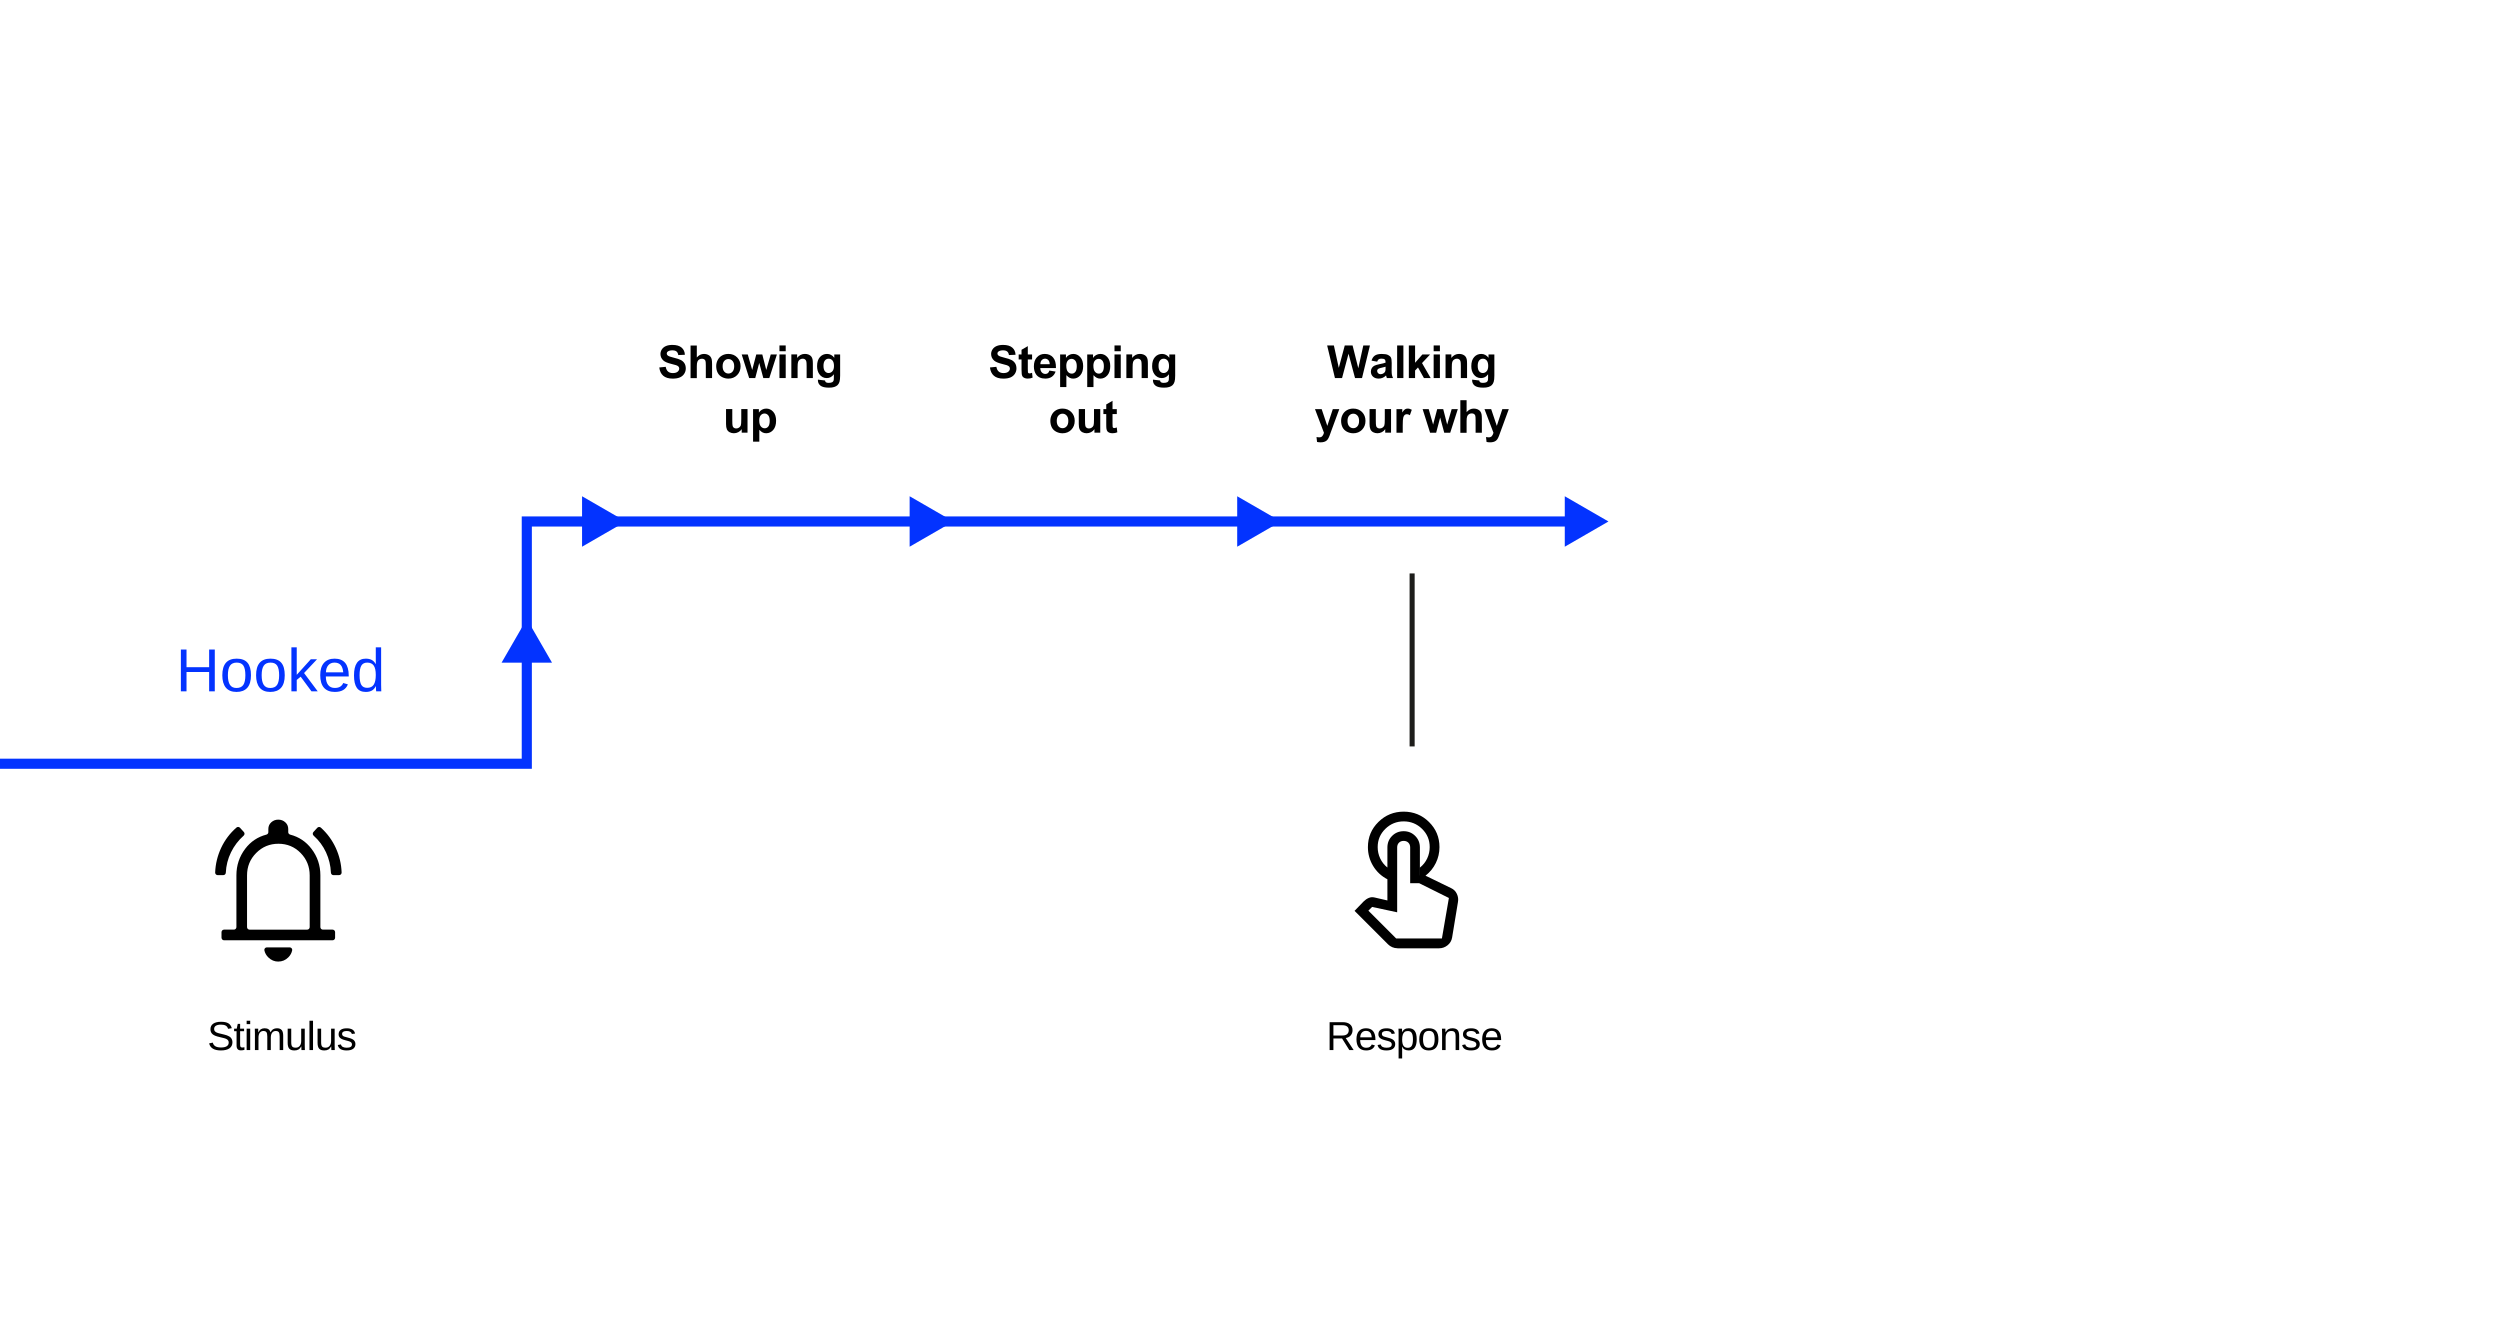
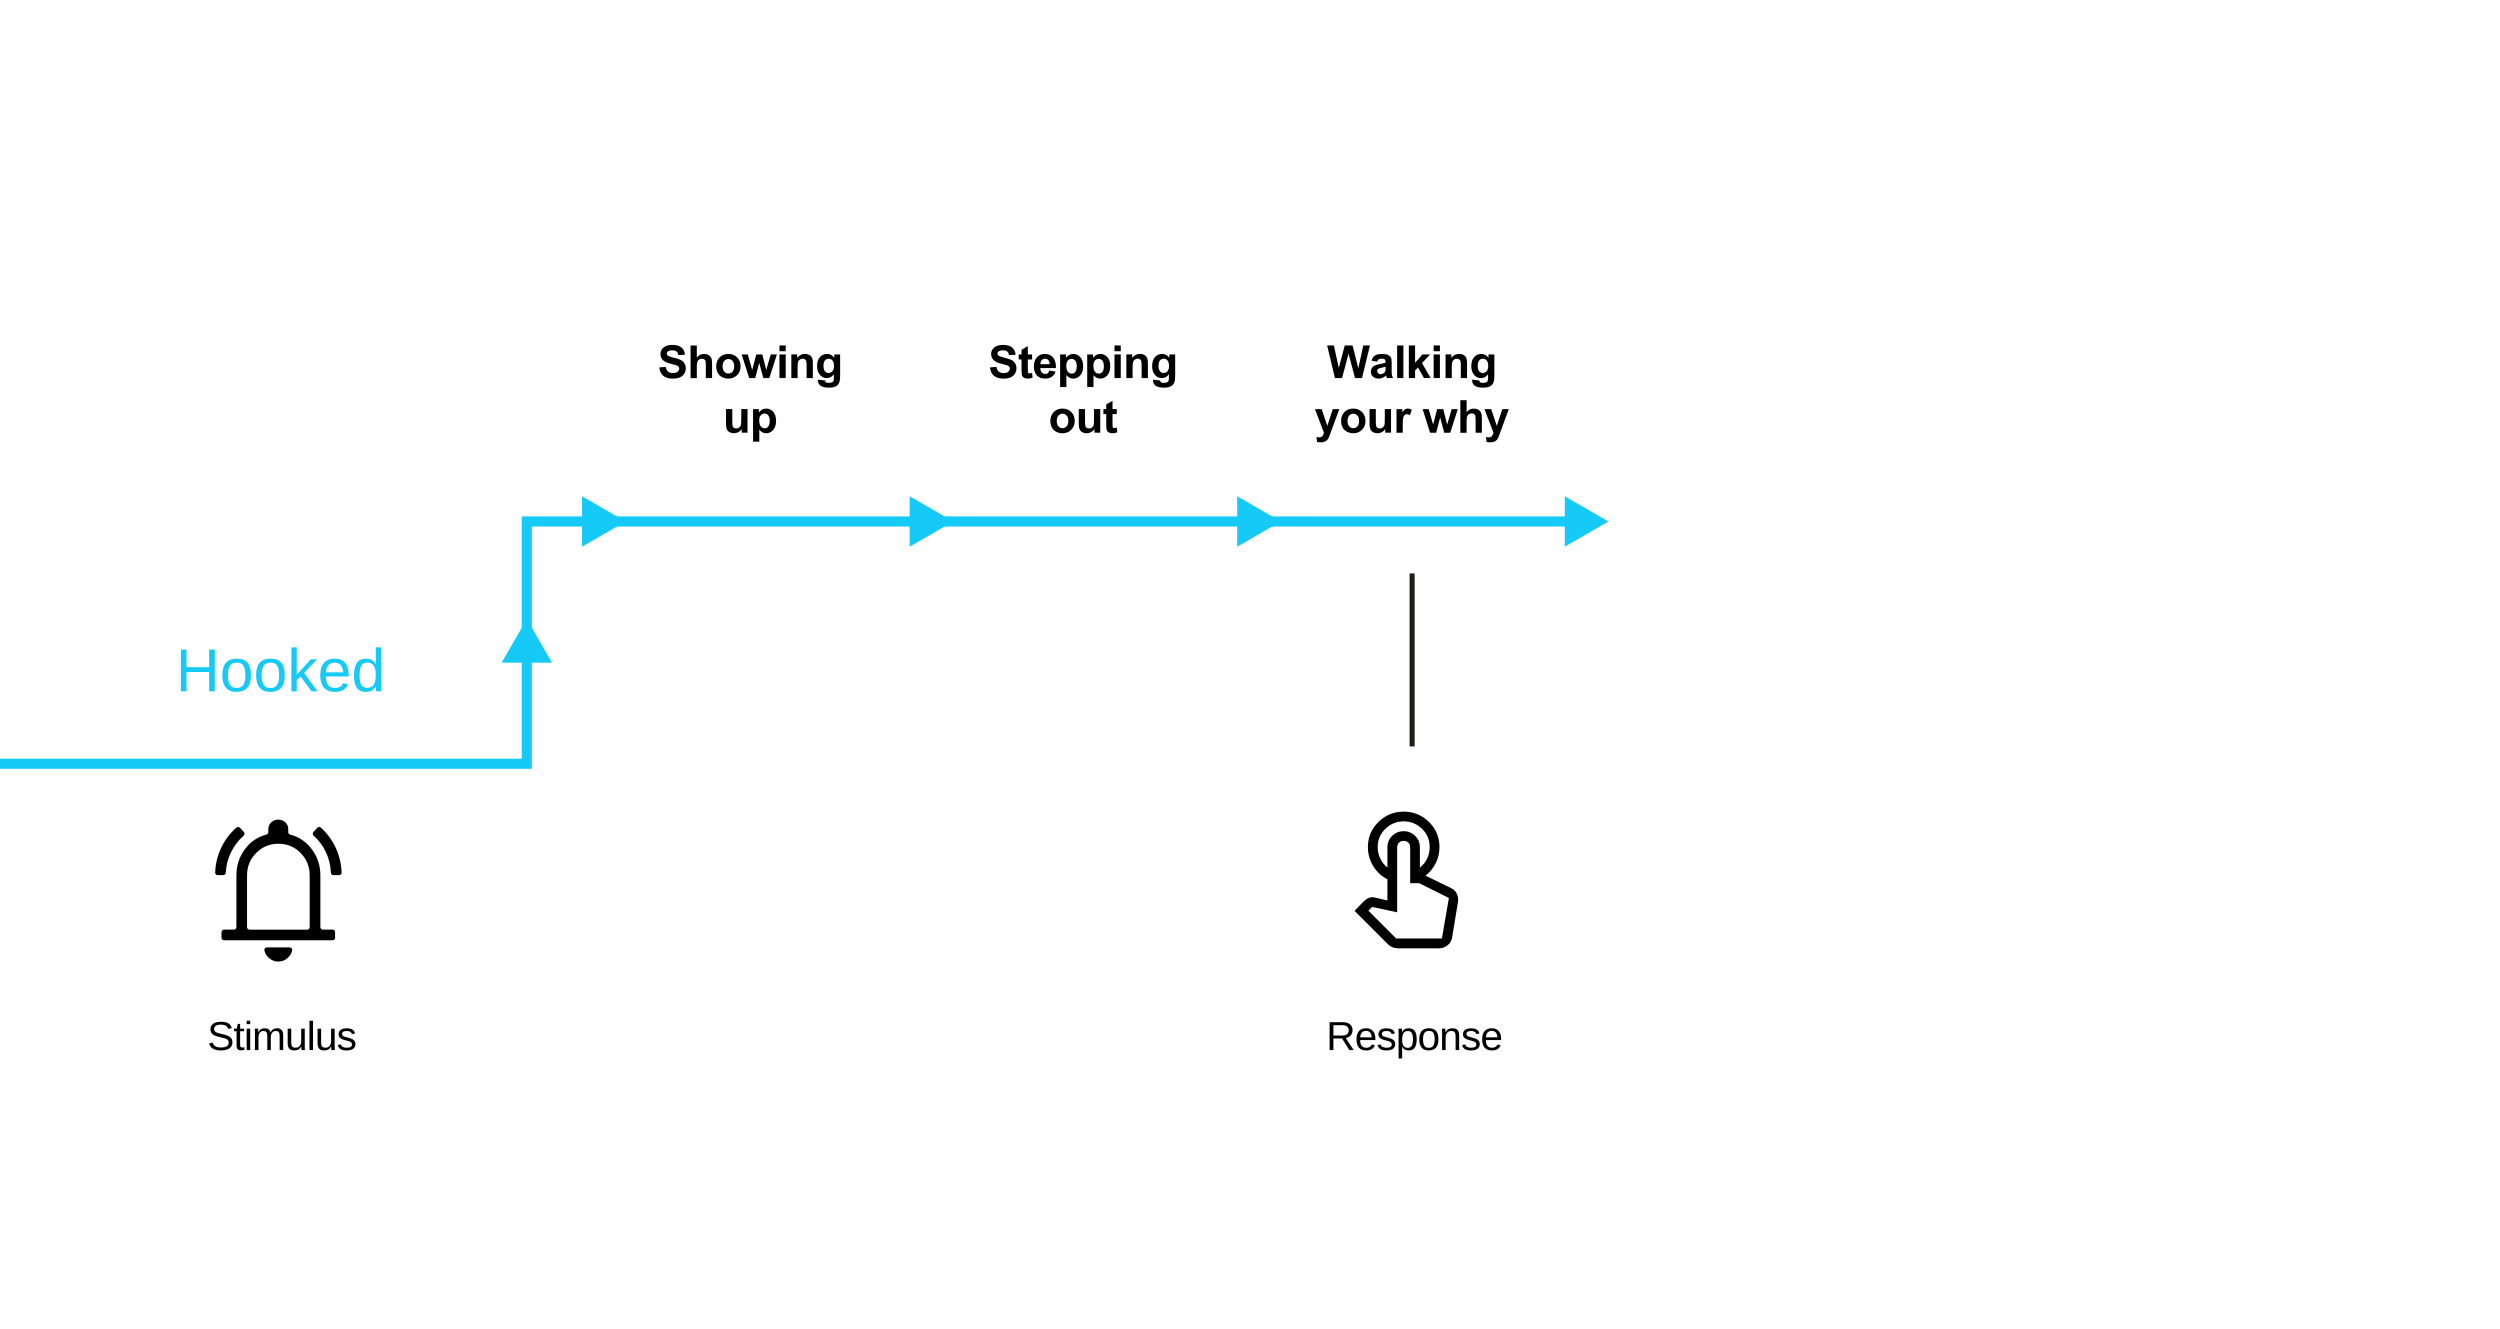
<svg xmlns="http://www.w3.org/2000/svg" id="Ebene_1" data-name="Ebene 1" viewBox="0 0 988 525">
  <defs>
    <style>
      .cls-1 {
        font-size: 16px;
        letter-spacing: -.02em;
      }

      .cls-1, .cls-2 {
        font-family: ArialMT, Arial;
      }

      .cls-2 {
        font-size: 24px;
      }

      .cls-2, .cls-3 {
-         fill: #0333ff;
+         fill: #16CAF7;
      }

      .cls-4 {
        stroke: #1d1d1b;
        stroke-width: 2px;
      }

      .cls-4, .cls-5 {
        fill: none;
        stroke-miterlimit: 10;
      }

      .cls-5 {
-         stroke: #0333ff;
+         stroke: #16CAF7;
        stroke-width: 4px;
      }

      .cls-6, .cls-3 {
        stroke-width: 0px;
      }
    </style>
  </defs>
  <g>
    <line class="cls-5" x1="496.21" y1="206.09" x2="621.31" y2="206.09" />
    <polygon class="cls-3" points="618.4 216.06 635.66 206.09 618.4 196.12 618.4 216.06" />
  </g>
  <g>
    <line class="cls-5" x1="366.76" y1="206.09" x2="491.86" y2="206.09" />
    <polygon class="cls-3" points="488.94 216.06 506.21 206.09 488.94 196.12 488.94 216.06" />
  </g>
  <g>
    <line class="cls-5" x1="237.3" y1="206.09" x2="362.41" y2="206.09" />
    <polygon class="cls-3" points="359.49 216.06 376.76 206.09 359.49 196.12 359.49 216.06" />
  </g>
  <g>
    <polyline class="cls-5" points="208.19 254.62 208.19 206.09 232.95 206.09" />
    <polygon class="cls-3" points="230.03 216.06 247.3 206.09 230.03 196.12 230.03 216.06" />
  </g>
  <g>
    <polyline class="cls-5" points="0 301.83 208.19 301.83 208.19 258.97" />
    <polygon class="cls-3" points="218.16 261.89 208.19 244.62 198.22 261.89 218.16 261.89" />
  </g>
  <text class="cls-1" transform="translate(81.92 414.98)">
    <tspan x="0" y="0">Stimulus</tspan>
  </text>
  <text class="cls-1" transform="translate(524.15 414.98)">
    <tspan x="0" y="0">Response</tspan>
  </text>
  <text class="cls-2" transform="translate(69.51 273.22)">
    <tspan x="0" y="0">Hooked</tspan>
  </text>
  <g>
    <path class="cls-6" d="m260.56,145.22l2.53-.25c.15.85.46,1.47.93,1.87.46.4,1.09.6,1.88.6.84,0,1.47-.18,1.89-.53.42-.35.64-.77.64-1.24,0-.3-.09-.56-.27-.78-.18-.21-.49-.4-.94-.56-.3-.11-1-.29-2.08-.56-1.39-.35-2.37-.77-2.94-1.27-.79-.71-1.19-1.57-1.19-2.59,0-.66.19-1.27.56-1.84s.91-1.01,1.61-1.31c.7-.3,1.54-.45,2.54-.45,1.62,0,2.83.35,3.65,1.06.82.71,1.25,1.66,1.29,2.84l-2.6.11c-.11-.66-.35-1.14-.72-1.43s-.92-.44-1.65-.44-1.35.16-1.78.47c-.28.2-.41.46-.41.8,0,.3.13.57.39.78.33.28,1.12.56,2.39.86s2.2.61,2.81.93c.61.32,1.08.76,1.42,1.31.34.55.51,1.24.51,2.05,0,.74-.21,1.43-.62,2.07s-.99,1.12-1.74,1.44-1.68.47-2.8.47c-1.63,0-2.88-.38-3.75-1.13s-1.39-1.85-1.56-3.29Z" />
    <path class="cls-6" d="m275.38,136.53v4.74c.8-.93,1.75-1.4,2.86-1.4.57,0,1.08.11,1.54.32s.8.48,1.03.81.39.69.47,1.09.13,1.02.13,1.86v5.47h-2.47v-4.93c0-.98-.05-1.6-.14-1.86s-.26-.47-.5-.63c-.24-.16-.54-.23-.89-.23-.41,0-.78.1-1.1.3s-.56.5-.71.9c-.15.4-.22.99-.22,1.78v4.68h-2.47v-12.88h2.47Z" />
    <path class="cls-6" d="m283.05,144.62c0-.82.2-1.61.61-2.38s.98-1.35,1.72-1.76,1.57-.61,2.48-.61c1.41,0,2.57.46,3.47,1.38s1.35,2.08,1.35,3.48-.46,2.58-1.37,3.51-2.06,1.39-3.44,1.39c-.86,0-1.67-.19-2.45-.58s-1.37-.95-1.77-1.7-.61-1.66-.61-2.73Zm2.53.13c0,.93.22,1.63.66,2.13s.98.74,1.63.74,1.18-.25,1.62-.74.66-1.21.66-2.14-.22-1.62-.66-2.11-.98-.74-1.62-.74-1.19.25-1.63.74-.66,1.2-.66,2.13Z" />
    <path class="cls-6" d="m296.07,149.41l-2.95-9.33h2.4l1.75,6.12,1.61-6.12h2.38l1.56,6.12,1.78-6.12h2.43l-3,9.33h-2.37l-1.61-6-1.58,6h-2.4Z" />
    <path class="cls-6" d="m308.04,138.81v-2.29h2.47v2.29h-2.47Zm0,10.6v-9.33h2.47v9.33h-2.47Z" />
    <path class="cls-6" d="m321.25,149.41h-2.47v-4.76c0-1.01-.05-1.66-.16-1.96s-.28-.53-.51-.69c-.24-.16-.52-.25-.86-.25-.43,0-.81.12-1.15.35s-.57.54-.7.93c-.13.39-.19,1.1-.19,2.14v4.23h-2.47v-9.33h2.29v1.37c.81-1.05,1.84-1.58,3.08-1.58.54,0,1.04.1,1.49.29s.79.45,1.02.75.39.65.48,1.04c.09.39.14.94.14,1.66v5.8Z" />
    <path class="cls-6" d="m323.23,150.03l2.82.34c.05.33.16.55.33.68.23.18.6.26,1.11.26.64,0,1.13-.1,1.45-.29.22-.13.38-.34.49-.62.08-.21.11-.58.11-1.13v-1.36c-.74,1.01-1.67,1.51-2.79,1.51-1.25,0-2.25-.53-2.98-1.59-.57-.84-.86-1.88-.86-3.13,0-1.56.38-2.76,1.13-3.59s1.69-1.24,2.81-1.24,2.11.51,2.86,1.52v-1.31h2.31v8.38c0,1.1-.09,1.92-.27,2.47s-.44.97-.76,1.28-.77.55-1.31.73-1.24.26-2.08.26c-1.58,0-2.7-.27-3.37-.81s-.99-1.23-.99-2.06c0-.08,0-.18,0-.3Zm2.21-5.47c0,.99.19,1.71.58,2.17.38.46.86.69,1.42.69.6,0,1.11-.24,1.53-.71s.62-1.17.62-2.1-.2-1.68-.6-2.15-.9-.7-1.51-.7-1.08.23-1.46.69c-.38.46-.58,1.16-.58,2.11Z" />
    <path class="cls-6" d="m293.12,171.01v-1.4c-.34.5-.79.89-1.34,1.18-.55.29-1.14.43-1.75.43s-1.19-.14-1.69-.41-.86-.66-1.08-1.16-.33-1.19-.33-2.07v-5.91h2.47v4.29c0,1.31.04,2.12.14,2.41.09.29.26.53.5.7.24.17.54.26.91.26.42,0,.8-.12,1.13-.35.33-.23.56-.52.69-.86.12-.34.18-1.18.18-2.52v-3.94h2.47v9.33h-2.29Z" />
    <path class="cls-6" d="m297.61,161.68h2.3v1.37c.3-.47.7-.85,1.21-1.14s1.08-.44,1.7-.44c1.08,0,2,.42,2.76,1.27s1.13,2.03,1.13,3.55-.38,2.77-1.14,3.63c-.76.86-1.68,1.3-2.77,1.3-.52,0-.98-.1-1.4-.31s-.86-.56-1.32-1.05v4.7h-2.47v-12.88Zm2.44,4.51c0,1.05.21,1.82.62,2.32.42.5.92.75,1.52.75s1.05-.23,1.43-.69c.38-.46.57-1.21.57-2.26,0-.98-.2-1.71-.59-2.18s-.88-.71-1.46-.71-1.1.23-1.5.7c-.4.47-.6,1.16-.6,2.07Z" />
  </g>
  <g>
    <path class="cls-6" d="m391.24,145.22l2.53-.25c.15.85.46,1.47.93,1.87.46.4,1.09.6,1.88.6.84,0,1.47-.18,1.89-.53.42-.35.64-.77.64-1.24,0-.3-.09-.56-.27-.78-.18-.21-.49-.4-.94-.56-.3-.11-1-.29-2.08-.56-1.39-.35-2.37-.77-2.94-1.27-.79-.71-1.19-1.57-1.19-2.59,0-.66.19-1.27.56-1.84s.91-1.01,1.61-1.31c.7-.3,1.54-.45,2.54-.45,1.62,0,2.83.35,3.65,1.06.82.71,1.25,1.66,1.29,2.84l-2.6.11c-.11-.66-.35-1.14-.72-1.43s-.92-.44-1.65-.44-1.35.16-1.78.47c-.28.2-.41.46-.41.8,0,.3.13.57.39.78.33.28,1.12.56,2.39.86s2.2.61,2.81.93c.61.32,1.08.76,1.42,1.31.34.55.51,1.24.51,2.05,0,.74-.21,1.43-.62,2.07s-.99,1.12-1.74,1.44-1.68.47-2.8.47c-1.63,0-2.88-.38-3.75-1.13s-1.39-1.85-1.56-3.29Z" />
    <path class="cls-6" d="m407.88,140.08v1.97h-1.69v3.76c0,.76.02,1.21.05,1.33.03.13.11.23.22.31.12.08.25.12.42.12.23,0,.56-.08.99-.24l.21,1.92c-.57.25-1.22.37-1.95.37-.45,0-.85-.07-1.2-.22s-.62-.34-.79-.58c-.17-.24-.28-.56-.35-.96-.05-.29-.08-.87-.08-1.74v-4.07h-1.13v-1.97h1.13v-1.85l2.48-1.44v3.29h1.69Z" />
    <path class="cls-6" d="m414.71,146.44l2.46.41c-.32.9-.82,1.59-1.5,2.06-.68.47-1.54.71-2.56.71-1.62,0-2.82-.53-3.6-1.59-.62-.85-.92-1.92-.92-3.22,0-1.55.4-2.76,1.21-3.63s1.83-1.31,3.07-1.31c1.39,0,2.48.46,3.29,1.38s1.19,2.32,1.15,4.21h-6.19c.02.73.22,1.3.6,1.71s.86.61,1.42.61c.39,0,.71-.11.98-.32s.46-.55.6-1.02Zm.14-2.5c-.02-.71-.2-1.26-.55-1.63s-.78-.56-1.28-.56c-.54,0-.98.2-1.34.59s-.52.93-.52,1.6h3.69Z" />
    <path class="cls-6" d="m418.96,140.08h2.3v1.37c.3-.47.7-.85,1.21-1.14s1.08-.44,1.7-.44c1.08,0,2,.43,2.76,1.28s1.13,2.03,1.13,3.55-.38,2.77-1.14,3.63-1.68,1.3-2.77,1.3c-.52,0-.98-.1-1.4-.31s-.86-.56-1.32-1.05v4.7h-2.47v-12.88Zm2.44,4.51c0,1.05.21,1.82.62,2.32s.92.75,1.52.75,1.05-.23,1.43-.69.57-1.21.57-2.26c0-.98-.2-1.71-.59-2.18s-.88-.71-1.46-.71-1.1.23-1.5.7-.6,1.16-.6,2.07Z" />
    <path class="cls-6" d="m429.67,140.08h2.3v1.37c.3-.47.7-.85,1.21-1.14s1.08-.44,1.7-.44c1.08,0,2,.43,2.76,1.28s1.13,2.03,1.13,3.55-.38,2.77-1.14,3.63-1.68,1.3-2.77,1.3c-.52,0-.98-.1-1.4-.31s-.86-.56-1.32-1.05v4.7h-2.47v-12.88Zm2.44,4.51c0,1.05.21,1.82.62,2.32s.92.75,1.52.75,1.05-.23,1.43-.69.57-1.21.57-2.26c0-.98-.2-1.71-.59-2.18s-.88-.71-1.46-.71-1.1.23-1.5.7-.6,1.16-.6,2.07Z" />
    <path class="cls-6" d="m440.45,138.81v-2.29h2.47v2.29h-2.47Zm0,10.6v-9.33h2.47v9.33h-2.47Z" />
    <path class="cls-6" d="m453.65,149.41h-2.47v-4.76c0-1.01-.05-1.66-.16-1.96s-.28-.53-.51-.69c-.24-.16-.52-.25-.86-.25-.43,0-.81.12-1.15.35s-.57.54-.7.93c-.13.39-.19,1.1-.19,2.14v4.23h-2.47v-9.33h2.29v1.37c.81-1.05,1.84-1.58,3.08-1.58.54,0,1.04.1,1.49.29s.79.45,1.02.75.39.65.48,1.04c.09.39.14.94.14,1.66v5.8Z" />
    <path class="cls-6" d="m455.64,150.03l2.82.34c.05.33.16.55.33.68.23.18.6.26,1.11.26.64,0,1.13-.1,1.45-.29.22-.13.38-.34.49-.62.08-.21.11-.58.11-1.13v-1.36c-.74,1.01-1.67,1.51-2.79,1.51-1.25,0-2.25-.53-2.98-1.59-.57-.84-.86-1.88-.86-3.13,0-1.56.38-2.76,1.13-3.59s1.69-1.24,2.81-1.24,2.11.51,2.86,1.52v-1.31h2.31v8.38c0,1.1-.09,1.92-.27,2.47s-.44.97-.76,1.28-.77.55-1.31.73-1.24.26-2.08.26c-1.58,0-2.7-.27-3.37-.81s-.99-1.23-.99-2.06c0-.08,0-.18,0-.3Zm2.21-5.47c0,.99.19,1.71.58,2.17.38.46.86.69,1.42.69.6,0,1.11-.24,1.53-.71s.62-1.17.62-2.1-.2-1.68-.6-2.15-.9-.7-1.51-.7-1.08.23-1.46.69c-.38.46-.58,1.16-.58,2.11Z" />
    <path class="cls-6" d="m415.1,166.22c0-.82.2-1.61.61-2.38s.98-1.35,1.72-1.76,1.57-.61,2.48-.61c1.41,0,2.57.46,3.47,1.38.9.92,1.35,2.08,1.35,3.48s-.46,2.58-1.37,3.51c-.91.93-2.06,1.39-3.44,1.39-.86,0-1.67-.19-2.45-.58s-1.37-.95-1.77-1.7c-.4-.75-.61-1.66-.61-2.73Zm2.53.13c0,.93.22,1.63.66,2.13s.98.74,1.63.74,1.18-.25,1.62-.74.66-1.21.66-2.14-.22-1.62-.66-2.11-.98-.74-1.62-.74-1.19.25-1.63.74-.66,1.2-.66,2.13Z" />
    <path class="cls-6" d="m432.52,171.01v-1.4c-.34.5-.79.89-1.34,1.18-.55.29-1.14.43-1.75.43s-1.19-.14-1.69-.41-.86-.66-1.08-1.16-.33-1.19-.33-2.07v-5.91h2.47v4.29c0,1.31.04,2.12.14,2.41.09.29.26.53.5.7.24.17.54.26.91.26.42,0,.8-.12,1.13-.35.33-.23.56-.52.69-.86.12-.34.18-1.18.18-2.52v-3.94h2.47v9.33h-2.29Z" />
    <path class="cls-6" d="m441.36,161.68v1.97h-1.69v3.76c0,.76.02,1.21.05,1.33.03.13.11.23.22.31.12.08.25.12.42.12.23,0,.56-.08.99-.24l.21,1.92c-.57.25-1.22.37-1.95.37-.45,0-.85-.08-1.2-.22-.36-.15-.62-.34-.79-.58-.17-.24-.28-.56-.35-.96-.05-.29-.08-.87-.08-1.74v-4.07h-1.13v-1.97h1.13v-1.85l2.48-1.44v3.3h1.69Z" />
  </g>
  <g>
    <path class="cls-6" d="m527.57,149.41l-3.08-12.88h2.66l1.94,8.85,2.36-8.85h3.09l2.26,9,1.98-9h2.62l-3.13,12.88h-2.76l-2.57-9.63-2.56,9.63h-2.82Z" />
    <path class="cls-6" d="m544.27,142.93l-2.24-.4c.25-.9.69-1.57,1.3-2s1.53-.65,2.74-.65c1.1,0,1.92.13,2.46.39s.92.59,1.14.99c.22.4.33,1.14.33,2.21l-.03,2.88c0,.82.04,1.42.12,1.81.08.39.23.81.44,1.25h-2.44c-.06-.16-.14-.41-.24-.73-.04-.15-.07-.24-.09-.29-.42.41-.87.72-1.35.92s-.99.31-1.54.31c-.96,0-1.72-.26-2.27-.78-.55-.52-.83-1.18-.83-1.98,0-.53.13-1,.38-1.41s.6-.73,1.06-.95,1.11-.41,1.96-.58c1.15-.22,1.95-.42,2.4-.61v-.25c0-.47-.12-.81-.35-1.02s-.68-.3-1.33-.3c-.44,0-.78.09-1.03.26s-.45.48-.6.91Zm3.3,2c-.32.11-.82.23-1.5.38s-1.13.29-1.34.43c-.32.23-.48.52-.48.87s.13.64.39.9.59.38.98.38c.45,0,.87-.15,1.27-.44.3-.22.5-.49.59-.82.06-.21.1-.61.1-1.21v-.49Z" />
    <path class="cls-6" d="m552.15,149.41v-12.88h2.47v12.88h-2.47Z" />
    <path class="cls-6" d="m556.77,149.41v-12.88h2.47v6.84l2.89-3.29h3.04l-3.19,3.41,3.42,5.92h-2.66l-2.35-4.19-1.15,1.2v2.99h-2.47Z" />
    <path class="cls-6" d="m566.58,138.81v-2.29h2.47v2.29h-2.47Zm0,10.6v-9.33h2.47v9.33h-2.47Z" />
    <path class="cls-6" d="m579.79,149.41h-2.47v-4.76c0-1.01-.05-1.66-.16-1.96s-.28-.53-.51-.69c-.24-.16-.52-.25-.86-.25-.43,0-.81.12-1.15.35s-.57.54-.7.93c-.13.39-.19,1.1-.19,2.14v4.23h-2.47v-9.33h2.29v1.37c.81-1.05,1.84-1.58,3.08-1.58.54,0,1.04.1,1.49.29s.79.45,1.02.75.39.65.48,1.04c.09.39.14.94.14,1.66v5.8Z" />
    <path class="cls-6" d="m581.78,150.03l2.82.34c.05.33.16.55.33.68.23.18.6.26,1.11.26.64,0,1.13-.1,1.45-.29.22-.13.38-.34.49-.62.08-.21.11-.58.11-1.13v-1.36c-.74,1.01-1.67,1.51-2.79,1.51-1.25,0-2.25-.53-2.98-1.59-.57-.84-.86-1.88-.86-3.13,0-1.56.38-2.76,1.13-3.59s1.69-1.24,2.81-1.24,2.11.51,2.86,1.52v-1.31h2.31v8.38c0,1.1-.09,1.92-.27,2.47s-.44.97-.76,1.28-.77.55-1.31.73-1.24.26-2.08.26c-1.58,0-2.7-.27-3.37-.81s-.99-1.23-.99-2.06c0-.08,0-.18,0-.3Zm2.21-5.47c0,.99.19,1.71.58,2.17.38.46.86.69,1.42.69.6,0,1.11-.24,1.53-.71s.62-1.17.62-2.1-.2-1.68-.6-2.15-.9-.7-1.51-.7-1.08.23-1.46.69c-.38.46-.58,1.16-.58,2.11Z" />
    <path class="cls-6" d="m519.69,161.68h2.63l2.23,6.63,2.18-6.63h2.56l-3.3,8.98-.59,1.63c-.22.54-.42.96-.62,1.25-.2.29-.42.52-.68.7-.25.18-.57.32-.94.42-.37.1-.79.15-1.26.15s-.94-.05-1.4-.15l-.22-1.93c.39.08.74.11,1.05.11.57,0,1-.17,1.27-.51.28-.34.49-.77.63-1.29l-3.55-9.36Z" />
    <path class="cls-6" d="m530.01,166.22c0-.82.2-1.61.61-2.38s.98-1.35,1.72-1.76,1.57-.61,2.48-.61c1.41,0,2.57.46,3.47,1.38.9.92,1.35,2.08,1.35,3.48s-.46,2.58-1.37,3.51c-.91.93-2.06,1.39-3.44,1.39-.86,0-1.67-.19-2.45-.58s-1.37-.95-1.77-1.7c-.4-.75-.61-1.66-.61-2.73Zm2.53.13c0,.93.22,1.63.66,2.13s.98.74,1.63.74,1.18-.25,1.62-.74.66-1.21.66-2.14-.22-1.62-.66-2.11-.98-.74-1.62-.74-1.19.25-1.63.74-.66,1.2-.66,2.13Z" />
    <path class="cls-6" d="m547.44,171.01v-1.4c-.34.5-.79.89-1.34,1.18-.55.29-1.14.43-1.75.43s-1.19-.14-1.69-.41-.86-.66-1.08-1.16-.33-1.19-.33-2.07v-5.91h2.47v4.29c0,1.31.04,2.12.14,2.41.09.29.26.53.5.7.24.17.54.26.91.26.42,0,.8-.12,1.13-.35.33-.23.56-.52.69-.86.12-.34.18-1.18.18-2.52v-3.94h2.47v9.33h-2.29Z" />
    <path class="cls-6" d="m554.36,171.01h-2.47v-9.33h2.29v1.33c.39-.63.75-1.04,1.06-1.24s.67-.3,1.07-.3c.56,0,1.1.16,1.63.47l-.76,2.15c-.42-.27-.8-.4-1.16-.4s-.64.09-.88.29c-.24.19-.43.53-.57,1.03-.14.5-.21,1.54-.21,3.13v2.88Z" />
    <path class="cls-6" d="m565.17,171.01l-2.95-9.33h2.4l1.75,6.12,1.61-6.12h2.38l1.56,6.12,1.78-6.12h2.43l-3,9.33h-2.37l-1.61-6-1.58,6h-2.4Z" />
    <path class="cls-6" d="m579.6,158.13v4.74c.8-.93,1.75-1.4,2.86-1.4.57,0,1.08.11,1.54.32s.8.48,1.03.81.39.69.47,1.09.13,1.02.13,1.85v5.48h-2.47v-4.93c0-.98-.05-1.6-.14-1.86s-.26-.47-.5-.63c-.24-.15-.54-.23-.89-.23-.41,0-.78.1-1.1.3s-.56.5-.71.9c-.15.4-.22,1-.22,1.78v4.68h-2.47v-12.88h2.47Z" />
    <path class="cls-6" d="m586.68,161.68h2.63l2.23,6.63,2.18-6.63h2.56l-3.3,8.98-.59,1.63c-.22.54-.42.96-.62,1.25-.2.29-.42.52-.68.7-.25.18-.57.32-.94.42-.37.1-.79.15-1.26.15s-.94-.05-1.4-.15l-.22-1.93c.39.08.74.11,1.05.11.57,0,1-.17,1.27-.51.28-.34.49-.77.63-1.29l-3.55-9.36Z" />
  </g>
  <line class="cls-4" x1="558.07" y1="226.62" x2="558.07" y2="294.99" />
  <path class="cls-6" d="m86.04,345.86c-.56,0-1.03-.47-1.01-1.03.13-3.41.92-6.65,2.36-9.74,1.45-3.1,3.47-5.78,6.06-8.04.41-.36,1.03-.31,1.4.09l1.53,1.68c.38.42.33,1.06-.09,1.43-2.1,1.87-3.77,4.07-5,6.59-1.24,2.54-1.92,5.22-2.05,8.04-.02.54-.45.97-.99.97h-2.21Zm45.74,0c-.54,0-.97-.43-1-.98-.12-2.82-.77-5.5-1.94-8.04-1.17-2.52-2.8-4.72-4.89-6.59-.42-.38-.47-1.01-.09-1.43l1.52-1.67c.37-.4,1-.45,1.41-.08,2.54,2.29,4.51,4.98,5.92,8.05,1.4,3.06,2.17,6.29,2.3,9.7.02.56-.44,1.03-1.01,1.03h-2.21Zm-44.24,24.74v-2.21c0-.55.45-1,1-1h3.89c.55,0,1-.45,1-1v-20.46c0-3.93,1.16-7.42,3.47-10.48,2.16-2.85,4.95-4.72,8.38-5.61.45-.12.77-.51.77-.97v-1.24c0-1.08.39-1.96,1.16-2.66s1.69-1.05,2.77-1.05,2,.35,2.77,1.05c.77.7,1.16,1.59,1.16,2.66v1.24c0,.46.32.85.77.97,3.43.89,6.24,2.75,8.42,5.61,2.34,3.06,3.51,6.56,3.51,10.48v20.46c0,.55.45,1,1,1h3.82c.55,0,1,.45,1,1v2.21c0,.55-.45,1-1,1h-42.88c-.55,0-1-.45-1-1Zm22.44,9.42c-1.5,0-2.81-.55-3.93-1.65-.83-.81-1.35-1.74-1.57-2.8-.12-.61.37-1.17.99-1.17h9.01c.62,0,1.11.56.99,1.16-.21,1.05-.72,1.99-1.54,2.8-1.1,1.1-2.42,1.65-3.96,1.65Zm-11.34-12.62h22.75c.55,0,1-.45,1-1v-20.46c0-3.46-1.19-6.4-3.58-8.84-2.38-2.43-5.31-3.65-8.77-3.65-3.46,0-6.39,1.22-8.8,3.65-2.41,2.43-3.61,5.38-3.61,8.84v20.46c0,.55.45,1,1,1Z" />
  <path class="cls-6" d="m554.73,320.76c3.9,0,7.23,1.36,10,4.08,2.76,2.72,4.15,6.03,4.15,9.93,0,2.23-.48,4.33-1.45,6.3-.96,1.97-2.32,3.64-4.08,5.01h-2.19v-3.21c1.24-.99,2.2-2.19,2.86-3.6.66-1.41,1-2.91,1-4.5,0-2.83-1.01-5.23-3.02-7.2-2.01-1.97-4.44-2.96-7.26-2.96-2.83,0-5.25.99-7.26,2.96-2.01,1.97-3.02,4.37-3.02,7.2,0,1.59.33,3.09,1,4.5.66,1.41,1.62,2.61,2.86,3.6v4.63c-2.4-1.24-4.29-3-5.66-5.27-1.37-2.27-2.06-4.76-2.06-7.46,0-3.9,1.38-7.21,4.15-9.93,2.76-2.72,6.1-4.08,10-4.08Zm-2.44,53.99c-.73,0-1.41-.14-2.06-.42s-1.2-.65-1.67-1.12l-13.24-13.24,3.6-3.73c.6-.6,1.27-1.06,2.02-1.38.75-.32,1.53-.37,2.35-.16l5.01,1.16v-20.95c0-1.8.62-3.32,1.86-4.56,1.24-1.24,2.76-1.86,4.56-1.86s3.32.62,4.56,1.86c1.24,1.24,1.86,2.76,1.86,4.56v11.06h1.67c.21,0,.41.04.58.13s.36.17.58.26l9.51,4.63c1.03.47,1.79,1.23,2.28,2.28.49,1.05.63,2.13.42,3.25l-2.31,14.01c-.21,1.24-.81,2.26-1.8,3.05-.99.79-2.1,1.19-3.34,1.19h-16.46Zm-.51-3.86h18.06l2.76-16.01-11.76-5.85h-3.54v-14.14c0-.77-.24-1.39-.71-1.86-.47-.47-1.09-.71-1.86-.71s-1.39.24-1.86.71c-.47.47-.71,1.09-.71,1.86v25.65l-9.9-2.12-1.48,1.48,10.99,10.99Zm18.06,0h-18.06,18.06Z" />
</svg>
